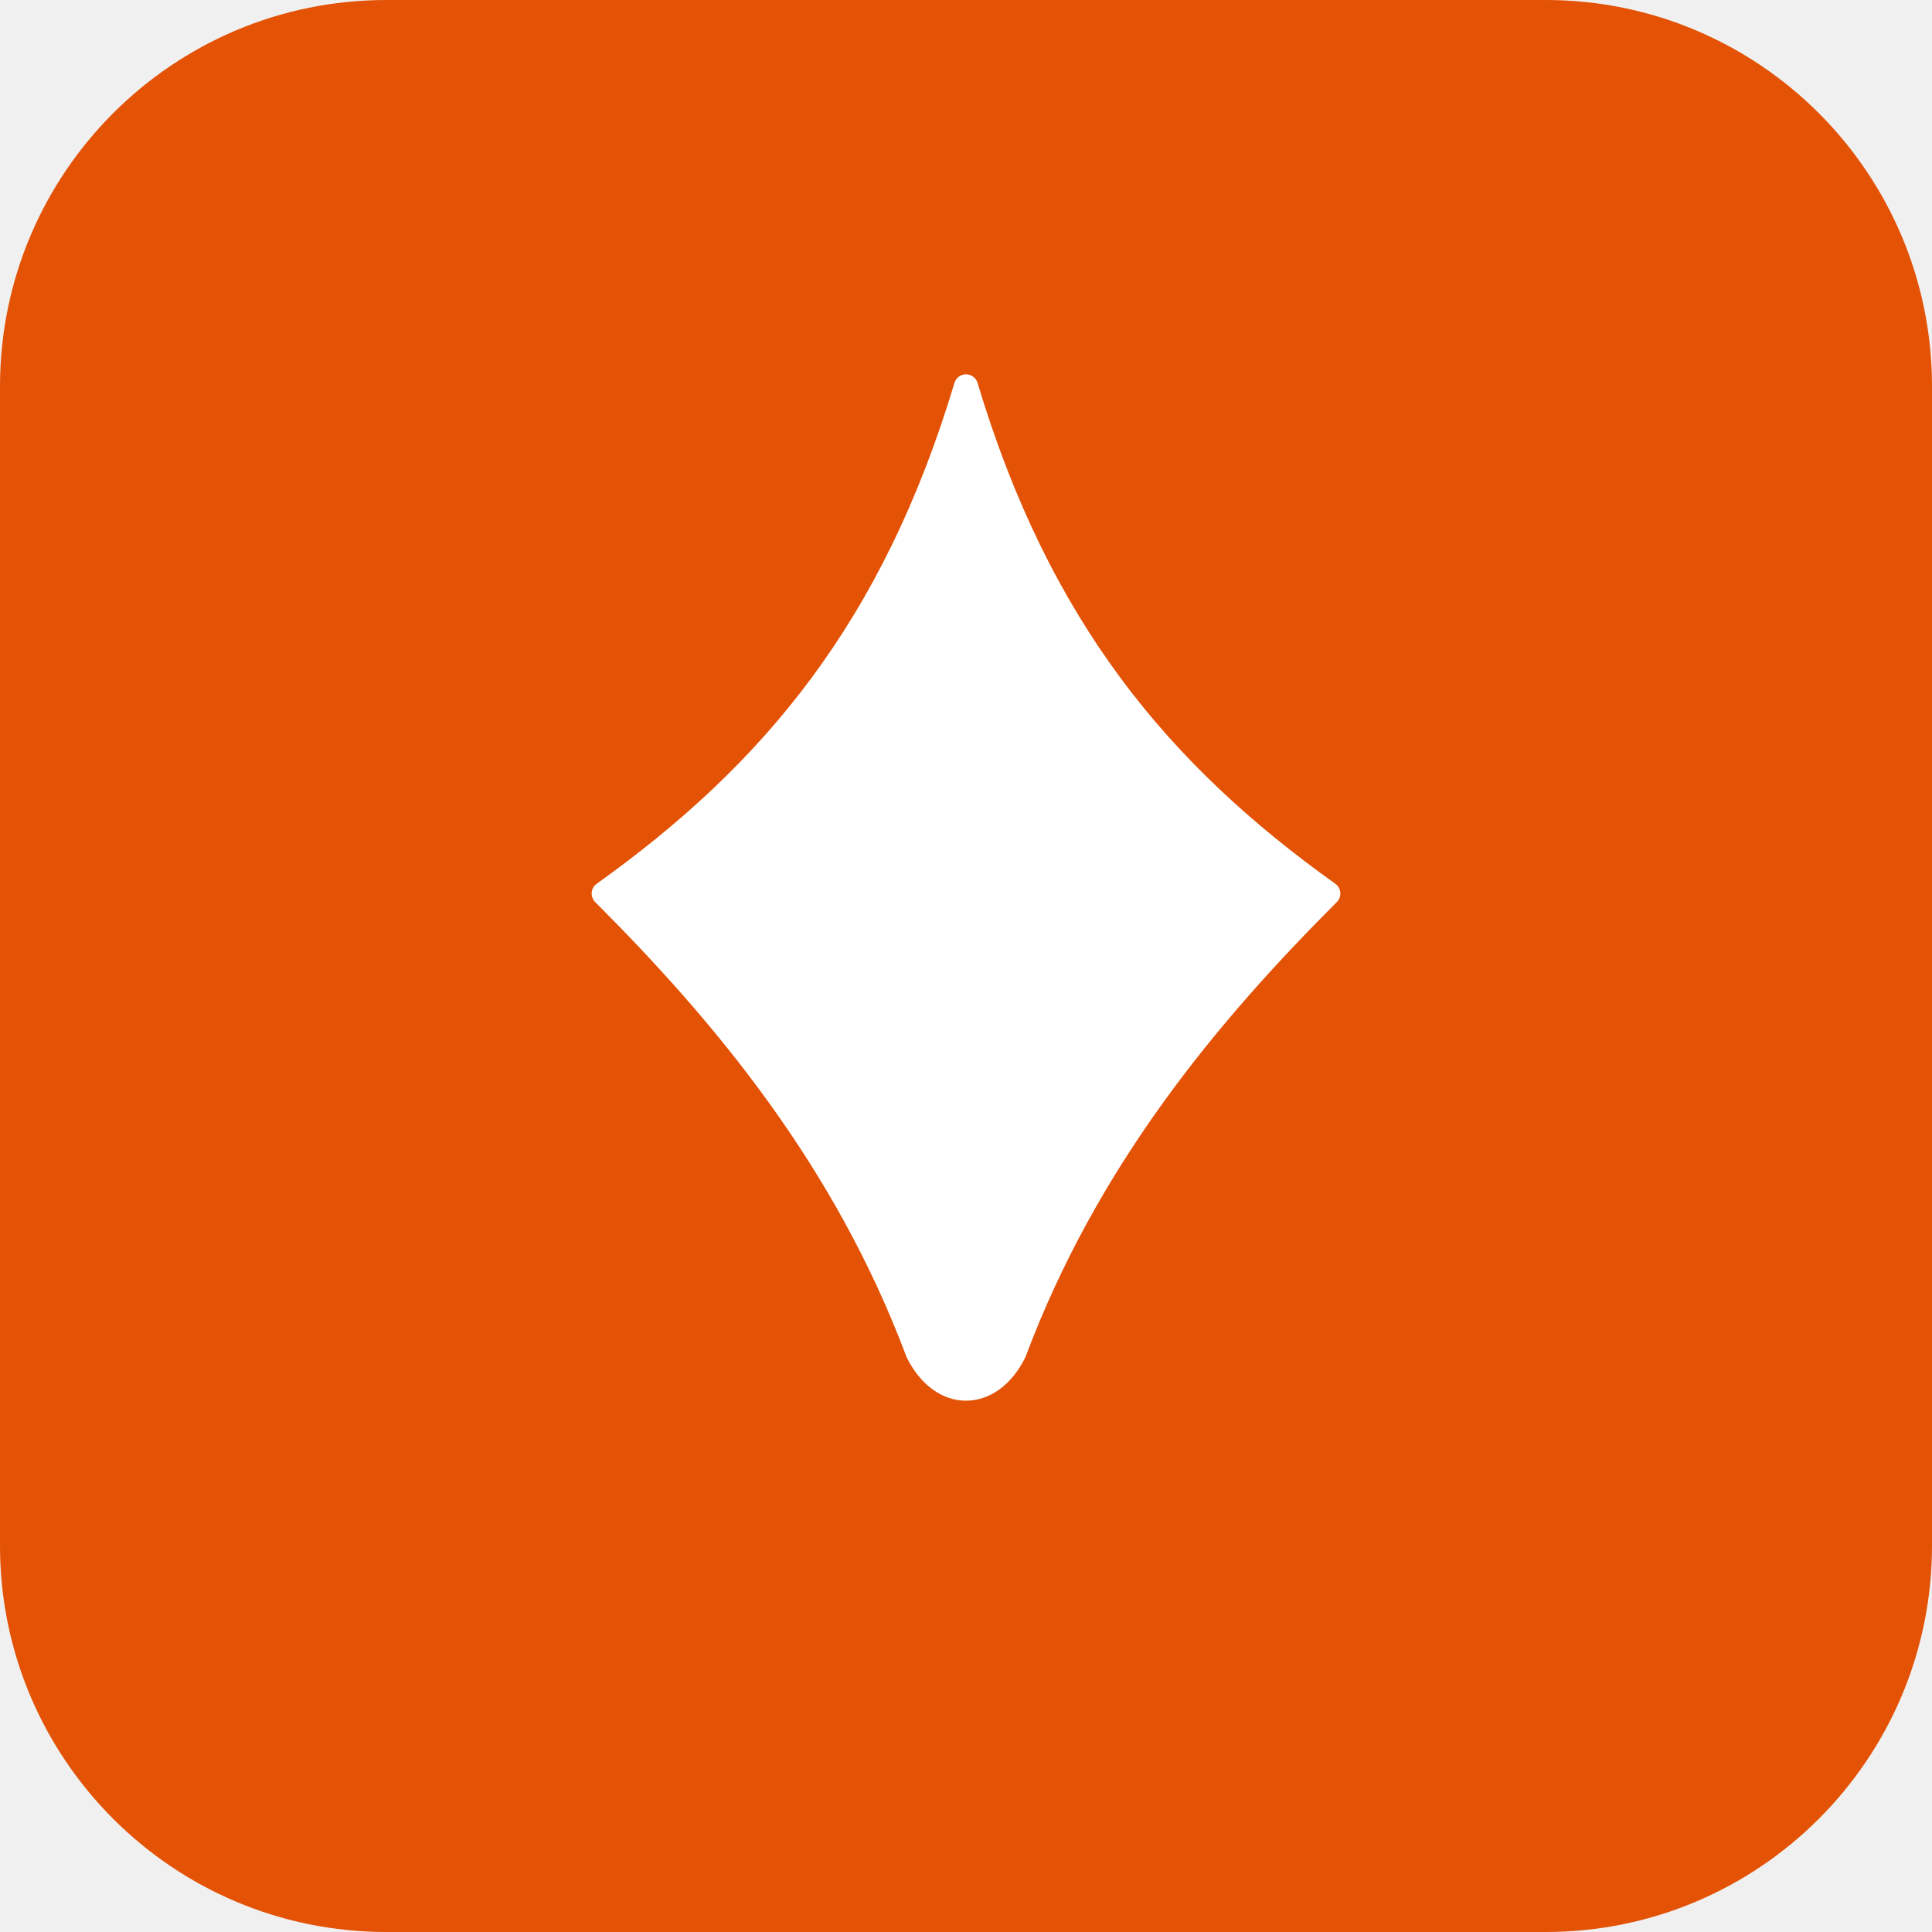
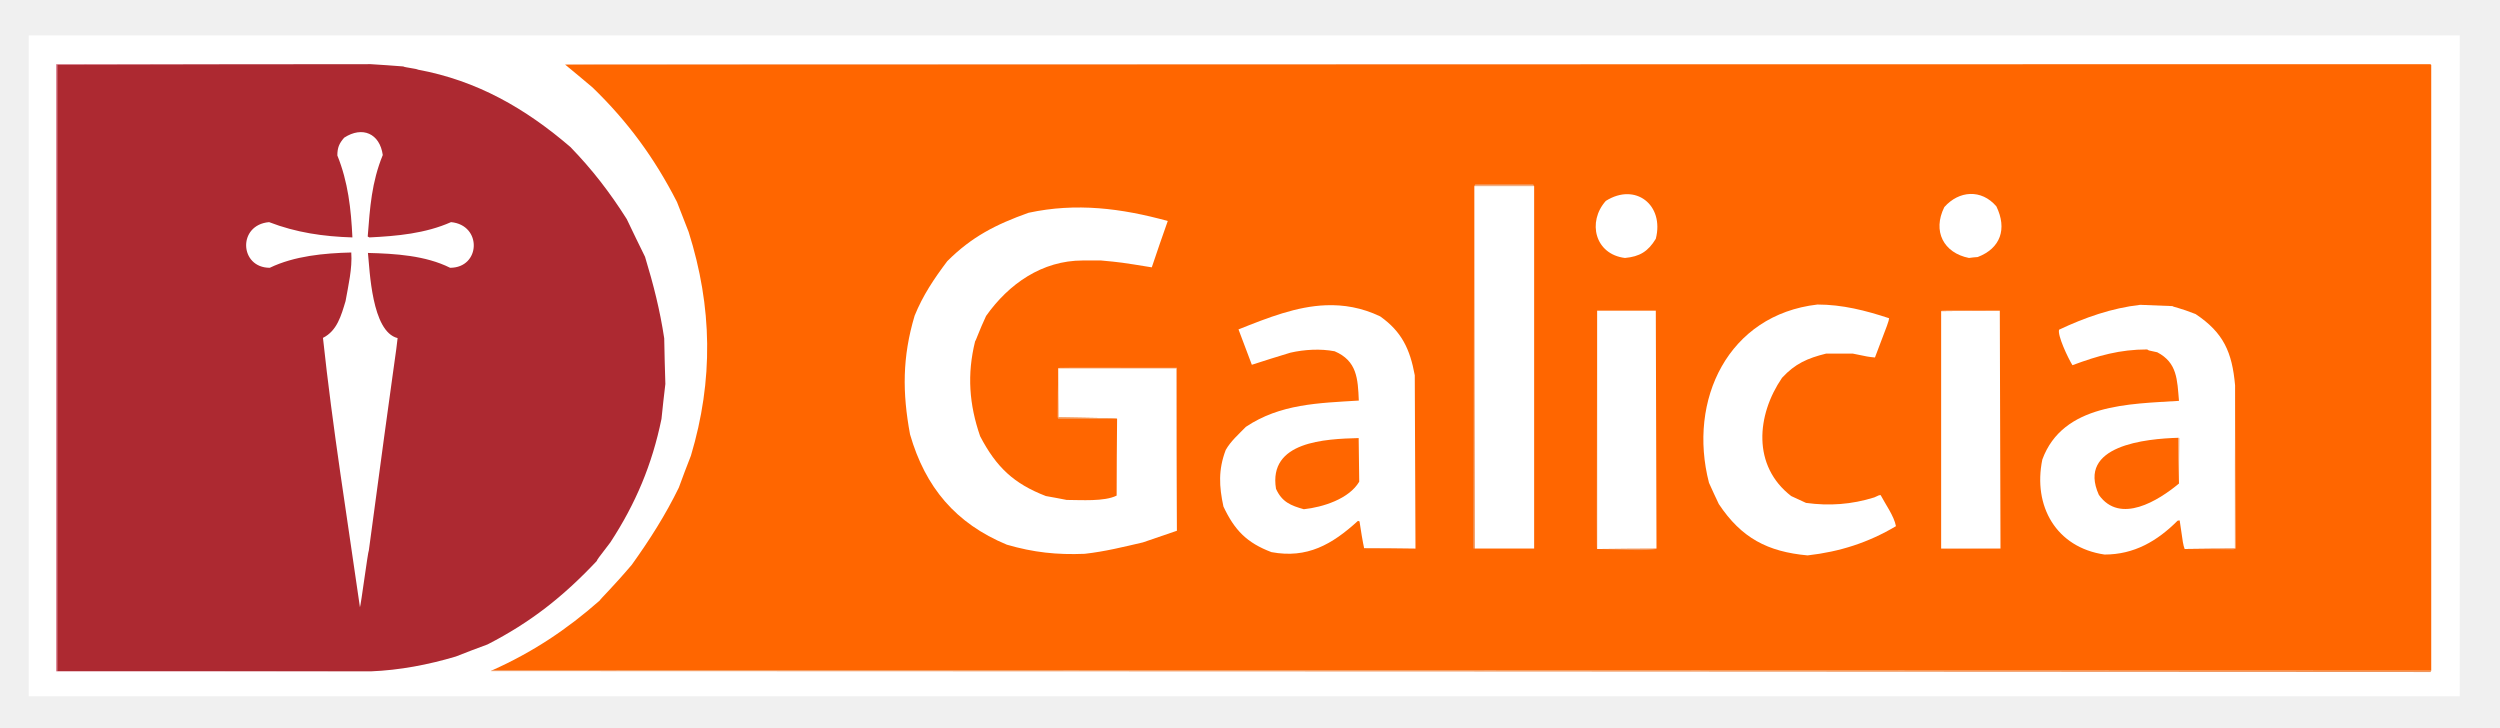
- <svg xmlns="http://www.w3.org/2000/svg" viewBox="0 0 40 40" fill="none">
-   <rect width="40" height="40" rx="8" fill="#E35205" />
-   <path d="M20 8c-1.5 5-4 8-7.5 10.5C15 21 17.5 24 19 28c0.5 1 1.5 1 2 0 1.5-4 4-7 6.5-9.5C24 16 21.5 13 20 8z" fill="white" stroke="white" stroke-width="0.5" stroke-linejoin="round" />
+ <svg xmlns="http://www.w3.org/2000/svg" xml:space="preserve" width="550px" height="160px" style="shape-rendering:geometricPrecision; text-rendering:geometricPrecision; image-rendering:optimizeQuality; fill-rule:evenodd; clip-rule:evenodd" viewBox="0 0 550 159.999" id="svg3049" version="1.1">
+   <defs id="defs3051">
+     <style type="text/css" id="style3053">
+    
+     .fil3 {fill:#AD2931}
+     .fil2 {fill:#CE4A63}
+     .fil4 {fill:#E67B21}
+     .fil1 {fill:#EF945A}
+     .fil7 {fill:#EFAD7B}
+     .fil6 {fill:#EFAD84}
+     .fil5 {fill:#F7CEB5}
+     .fil0 {fill:white}
+    
+   </style>
+   </defs>
+   <g id="g3935">
+     <path style="fill:#ffffff" d="m 6.32,153.171 c 0,-48.484 0,-96.933 0,-145.382 178.276,0 356.552,0 534.828,0 0,48.449 0,96.898 0,145.382 -178.276,0 -356.552,0 -534.828,0 z" class="fil0" id="_160380112" />
+     <path style="fill:#ef945a" d="m 108.314,147.447 c 142.168,0 284.337,0.051 426.556,0.1 -0.051,0.1 -0.1,0.201 -0.151,0.302 -142.269,-0.102 -284.537,-0.151 -426.757,-0.202 0.1,-0.1 0.201,-0.15 0.352,-0.201 z" class="fil1" id="_160380232" />
+     <path style="fill:#ce4a63" d="m 12.598,147.698 c 0,-0.051 0,-0.051 0,-0.051 22.95,0 45.95,0 68.949,0.051 -23,0 -45.999,0 -68.949,0 z" class="fil2" id="_160380328" />
+     <path style="fill:#ce4a63" d="m 12.598,14.117 c 0,0 0,0.051 0,0.1 0,44.444 0,88.937 0,133.431 0,0 0,0 0,0.051 -0.1,0 -0.151,0 -0.201,0 0,-44.544 0,-89.087 0,-133.582 0.05,0 0.1,0 0.201,0 z" class="fil2" id="_160380064" />
+     <path style="fill:#ad2931" d="m 81.547,147.698 c -23,-0.051 -45.999,-0.051 -68.949,-0.051 0,-44.493 0,-88.987 0,-133.431 22.95,-0.05 45.95,-0.1 68.949,-0.1 2.361,0.151 4.772,0.301 7.182,0.502 0.201,0.202 3.013,0.503 3.214,0.704 13.006,2.411 23.602,8.486 33.546,17.023 4.821,4.972 8.688,9.995 12.404,15.869 1.305,2.763 2.661,5.524 4.017,8.287 1.859,6.126 3.265,11.65 4.219,17.928 0.05,3.314 0.15,6.679 0.252,10.043 -0.302,2.562 -0.604,5.122 -0.854,7.684 -2.06,10.043 -5.675,18.631 -11.249,27.168 -2.812,3.666 -2.812,3.666 -3.013,4.119 -7.383,7.833 -14.513,13.459 -24.005,18.33 -2.361,0.854 -4.67,1.757 -6.98,2.661 -6.077,1.808 -12.354,3.013 -18.732,3.265 z" class="fil3" id="_160931448" />
+     <path style="fill:#ff6600;fill-opacity:1" d="m 108.314,147.447 c 8.787,-3.917 16.371,-8.939 23.602,-15.317 0.301,-0.502 2.812,-2.862 7.081,-7.884 3.918,-5.474 7.383,-10.898 10.345,-16.974 0.854,-2.361 1.757,-4.721 2.662,-7.031 4.971,-16.622 4.72,-32.692 -0.503,-49.214 -0.853,-2.21 -1.707,-4.419 -2.561,-6.579 -4.922,-9.641 -10.796,-17.676 -18.581,-25.209 -2.009,-1.707 -4.017,-3.365 -6.026,-5.022 136.745,-0.05 273.54,-0.1 410.336,-0.1 0.05,0.051 0.1,0.1 0.201,0.151 0,44.393 0,88.837 0,133.279 -142.219,-0.05 -284.387,-0.1 -426.556,-0.1 z" class="fil4" id="_160931544" />
+     <path style="fill:#ffffff" d="m 79.187,133.586 c -2.812,-19.686 -6.026,-39.522 -8.135,-59.257 3.113,-1.557 4.018,-4.922 4.971,-8.086 0.604,-3.415 1.507,-7.181 1.256,-10.696 -5.975,0.15 -12.504,0.754 -17.928,3.365 -6.679,0 -7.13,-9.442 -0.15,-10.044 5.975,2.31 11.952,3.164 18.33,3.365 -0.301,-6.278 -0.954,-12.203 -3.314,-18.028 0,-1.708 0.402,-2.662 1.506,-3.918 4.018,-2.611 7.834,-0.904 8.487,3.817 -2.461,6.026 -2.812,11.499 -3.314,17.928 0.1,0.05 0.201,0.1 0.351,0.201 6.128,-0.301 12.304,-0.854 17.979,-3.365 6.88,0.653 6.528,10.044 -0.201,10.044 -5.424,-2.712 -12.103,-3.115 -18.079,-3.265 0.402,3.716 0.803,17.326 6.529,18.731 -0.302,3.013 -0.503,3.214 -6.328,46.703 -0.201,0.201 -1.757,12.154 -1.958,12.504 z" class="fil0" id="_160931640" />
+     <path style="fill:#ffffff" d="m 397.673,122.188 c -8.789,-0.804 -14.563,-3.817 -19.535,-11.3 -0.752,-1.557 -1.456,-3.113 -2.159,-4.67 -4.721,-18.229 4.219,-36.962 23.854,-39.221 5.474,0 10.597,1.306 15.769,3.013 -0.1,0.754 -0.1,0.754 -3.113,8.637 -1.507,-0.15 -1.507,-0.15 -4.871,-0.854 -1.959,0 -3.918,0 -5.876,0 -4.068,1.005 -6.829,2.21 -9.692,5.323 -5.624,8.236 -6.579,19.384 2.009,26.014 1.055,0.502 2.159,1.004 3.263,1.506 5.122,0.704 10.044,0.352 15.015,-1.205 1.055,-0.502 1.055,-0.502 1.407,-0.502 1.055,2.009 2.962,4.62 3.365,6.829 -6.077,3.617 -12.354,5.624 -19.435,6.429 z" class="fil0" id="_160931712" />
+     <path style="fill:#ffffff" d="m 242.247,57.305 c -1.356,0 -2.712,0 -4.018,0 -8.988,0 -16.32,5.172 -21.292,12.203 -1.507,3.214 -2.21,5.373 -2.411,5.575 -1.808,7.282 -1.306,13.91 1.104,20.89 3.566,6.83 7.433,10.446 14.463,13.158 1.507,0.252 3.014,0.553 4.571,0.854 3.163,0 8.285,0.402 10.997,-0.954 0,-5.624 0.051,-11.249 0.1,-16.873 0,-0.151 0,-0.151 -12.906,-0.352 -0.051,-3.566 -0.051,-7.13 -0.051,-10.696 0,-0.051 0,-0.1 0,-0.1 8.639,0 17.326,0 26.014,0 0,11.902 0.05,23.803 0.1,35.756 -2.511,0.853 -5.022,1.707 -7.482,2.561 -4.319,1.004 -8.336,2.009 -12.806,2.511 -6.128,0.252 -11.249,-0.301 -17.125,-2.009 -11.249,-4.67 -17.928,-12.605 -21.293,-24.255 -1.708,-9.19 -1.708,-17.024 1.004,-26.114 1.808,-4.469 4.27,-8.135 7.182,-12.001 5.373,-5.374 10.696,-8.086 17.877,-10.646 10.446,-2.261 20.439,-1.005 30.633,1.807 -1.205,3.365 -2.36,6.78 -3.515,10.195 -6.83,-1.106 -6.83,-1.106 -11.148,-1.507 z" class="fil0" id="_160931784" />
+     <path id="_160943568" transform="translate(0,-5e-4)" d="M 291.719 67.156 C 285.271 67.393 278.997 69.864 272.469 72.469 C 273.423 75.029 274.402 77.639 275.406 80.25 C 278.218 79.346 281.012 78.448 283.875 77.594 C 286.938 76.891 290.512 76.679 293.625 77.281 C 298.547 79.391 298.737 83.305 298.938 88.125 C 290.048 88.678 281.676 88.835 274.094 93.906 C 272.536 95.513 270.761 97.042 269.656 99 C 267.999 103.369 268.202 107.018 269.156 111.438 C 271.617 116.66 274.295 119.41 279.719 121.469 C 287.552 122.925 293.025 119.817 298.75 114.594 C 298.85 114.594 298.943 114.669 299.094 114.719 C 299.897 120.093 300.094 120.293 300.094 120.594 C 303.86 120.594 307.64 120.638 311.406 120.688 C 311.355 107.982 311.301 95.268 311.25 82.562 C 310.195 76.838 308.397 72.959 303.625 69.594 C 299.539 67.654 295.587 67.014 291.719 67.156 z M 298.906 96.375 C 298.956 99.539 298.982 102.755 299.031 105.969 C 296.772 109.786 291.012 111.579 286.844 112.031 C 283.982 111.228 282.024 110.444 280.719 107.531 C 279.011 97.087 291.523 96.576 298.906 96.375 z " style="fill:#ffffff" />
+     <path id="_160943640" transform="translate(0,-5e-4)" d="M 470.844 67.062 C 464.617 67.765 458.624 69.87 453 72.531 C 452.598 73.737 454.934 78.736 455.938 80.344 C 461.613 78.234 466.38 76.875 472.406 76.875 C 472.607 77.076 472.585 77.098 474.594 77.5 C 479.013 79.81 478.973 83.517 479.375 88.188 C 468.528 88.89 453.831 88.79 449.312 101.094 C 447.203 111.339 452.353 120.443 463 122 C 469.529 122 474.593 119.032 479.062 114.562 C 479.214 114.512 479.38 114.5 479.531 114.5 C 480.285 119.774 480.274 119.777 480.625 120.781 C 484.291 120.732 487.972 120.688 491.688 120.688 C 491.688 108.685 491.668 96.733 491.719 84.781 C 491.066 77.499 489.208 73.211 483.031 69.094 C 479.617 67.738 478.138 67.545 477.938 67.344 C 475.578 67.243 473.205 67.163 470.844 67.062 z M 479.281 96.312 C 479.281 99.627 479.325 103.011 479.375 106.375 C 474.906 110.092 466.421 115.454 461.75 108.875 C 456.83 97.978 472.151 96.513 479.281 96.312 z " style="fill:#ffffff" />
+     <path style="fill:#ef945a" d="m 351.723,120.781 c 4.218,-0.05 8.437,-0.1 12.705,-0.1 -0.703,0.703 -11.099,0.1 -12.705,0.1 z" class="fil1" id="_160943712" />
+     <path style="fill:#ef945a" d="m 480.634,120.781 c 3.666,-0.05 7.332,-0.1 11.048,-0.1 0.051,0 0.1,0 0.151,0 -0.151,0.051 -0.301,0.1 -0.452,0.201 -3.615,-0.05 -7.181,-0.1 -10.747,-0.1 z" class="fil1" id="_160943808" />
+     <path style="fill:#ef945a" d="m 300.098,120.58 c 3.767,0 7.533,0.051 11.3,0.1 -11.5,0 -11.5,0 -11.3,-0.1 z" class="fil1" id="_160943784" />
+     <path style="fill:#ef945a" d="m 324.354,41.235 c 0,26.465 0.051,52.93 0.1,79.446 4.319,0 8.688,0 13.057,0 -4.469,0 -8.939,0 -13.408,0 0.05,-26.516 0.15,-52.981 0.25,-79.446 z" class="fil1" id="_160943952" />
+     <path style="fill:#ef945a" d="m 427.051,120.68 c 4.319,0 8.688,0 13.057,0 -13.057,0.151 -13.057,0.151 -13.057,0 z" class="fil1" id="_160943928" />
+     <path style="fill:#ef945a" d="m 351.371,68.353 c 0,17.476 0,34.952 0,52.428 -0.15,0 -0.15,0 0,-52.428 z" class="fil1" id="_160201728" />
+     <path style="fill:#ffffff" d="m 351.371,120.781 c 0,-17.476 0,-34.952 0,-52.428 0.051,0 0.1,0 0.201,0 4.219,0 8.437,0 12.705,0 0.051,17.426 0.1,34.852 0.151,52.328 -4.269,0 -8.487,0.051 -12.705,0.1 -0.151,0 -0.252,0 -0.352,0 z" class="fil0" id="_160201800" />
+     <path style="fill:#ffffff" d="m 324.354,41.235 c 0,-0.1 0,-0.201 0,-0.301 4.369,0 8.739,0 13.158,0 0,26.565 0,53.131 0,79.747 -4.369,0 -8.738,0 -13.057,0 -0.05,-26.516 -0.1,-52.981 -0.1,-79.446 z" class="fil0" id="_160201896" />
+     <path style="fill:#ffffff" d="m 427.051,120.68 c 0,-17.426 0,-34.852 0,-52.227 4.269,-0.05 8.588,-0.1 12.906,-0.1 0.051,17.426 0.1,34.852 0.151,52.328 -4.369,0 -8.738,0 -13.057,0 z" class="fil0" id="_160201968" />
+     <path style="fill:#f7ceb5" d="m 491.682,120.68 c 0,-12.002 0,-23.954 0.051,-35.906 0,11.952 0.05,23.903 0.1,35.906 -0.051,0 -0.1,0 -0.151,0 z" class="fil5" id="_160202040" />
+     <path style="fill:#f7ceb5" d="m 258.919,116.764 c -0.051,-11.953 -0.1,-23.854 -0.1,-35.756 0,-0.051 0.05,-0.1 0.1,-0.1 0,11.952 0,23.903 0,35.856 z" class="fil5" id="_160202136" />
+     <path style="fill:#efad84" d="m 479.378,106.368 c -0.05,-3.364 -0.1,-6.729 -0.1,-10.043 0.051,0 0.1,0.05 0.201,0.1 -0.05,3.314 -0.1,6.628 -0.1,9.943 z" class="fil6" id="_160208248" />
+     <path style="fill:#efad7b" d="m 232.705,91.805 c 0.051,0 0.1,0 0.151,0 12.906,0.201 12.906,0.201 12.906,0.352 -4.318,-0.051 -8.637,-0.051 -12.957,-0.051 -0.05,-0.1 -0.1,-0.201 -0.1,-0.301 z" class="fil7" id="_160208344" />
+     <path style="fill:#f7ceb5" d="m 232.705,91.805 c 0,-3.566 0.051,-7.13 0.1,-10.696 0,3.566 0,7.13 0.051,10.696 -0.051,0 -0.1,0 -0.151,0 z" class="fil5" id="_160208440" />
+     <path style="fill:#efad84" d="m 232.805,81.008 c 0,-0.151 0,-0.151 26.114,-0.1 -0.051,0 -0.1,0.05 -0.1,0.1 -8.688,0 -17.375,0 -26.014,0 z" class="fil6" id="_160208512" />
+     <path style="fill:#f7ceb5" d="m 427.051,68.453 c 0,-0.15 0,-0.15 12.906,-0.1 -4.318,0 -8.637,0.051 -12.906,0.1 z" class="fil5" id="_160201872" />
+     <path style="fill:#ffffff" d="m 357.498,56.752 c -6.628,-0.803 -8.336,-7.935 -4.218,-12.554 6.528,-4.119 12.906,0.904 10.997,8.336 -1.707,2.812 -3.565,3.917 -6.78,4.218 z" class="fil0" id="_160211680" />
+     <path style="fill:#ffffff" d="m 433.177,56.752 c -5.574,-1.104 -8.085,-5.875 -5.424,-11.198 3.215,-3.617 8.135,-4.018 11.451,-0.151 2.411,4.972 0.904,9.241 -4.119,11.148 -0.653,0.051 -1.305,0.1 -1.909,0.201 z" class="fil0" id="_160211752" />
+     <path style="fill:#efad84" d="m 324.354,40.934 c 0.051,-0.15 0.1,-0.252 0.201,-0.352 4.219,0 8.487,0 12.756,0 0.051,0.1 0.1,0.202 0.201,0.352 -4.419,0 -8.789,0 -13.158,0 z" class="fil6" id="_160211824" />
+     <path style="fill:#ce4a63" d="m 12.598,14.217 c 0,-0.05 0,-0.1 0,-0.1 22.95,0 45.95,0 68.949,0 -23,0 -45.999,0.051 -68.949,0.1 z" class="fil2" id="_160211896" />
+     <path style="fill:#ef945a" d="m 124.334,14.217 c 0,-0.15 0,-0.15 410.336,-0.1 -136.795,0 -273.591,0.051 -410.336,0.1 z" class="fil1" id="_160211656" />
+   </g>
</svg>
